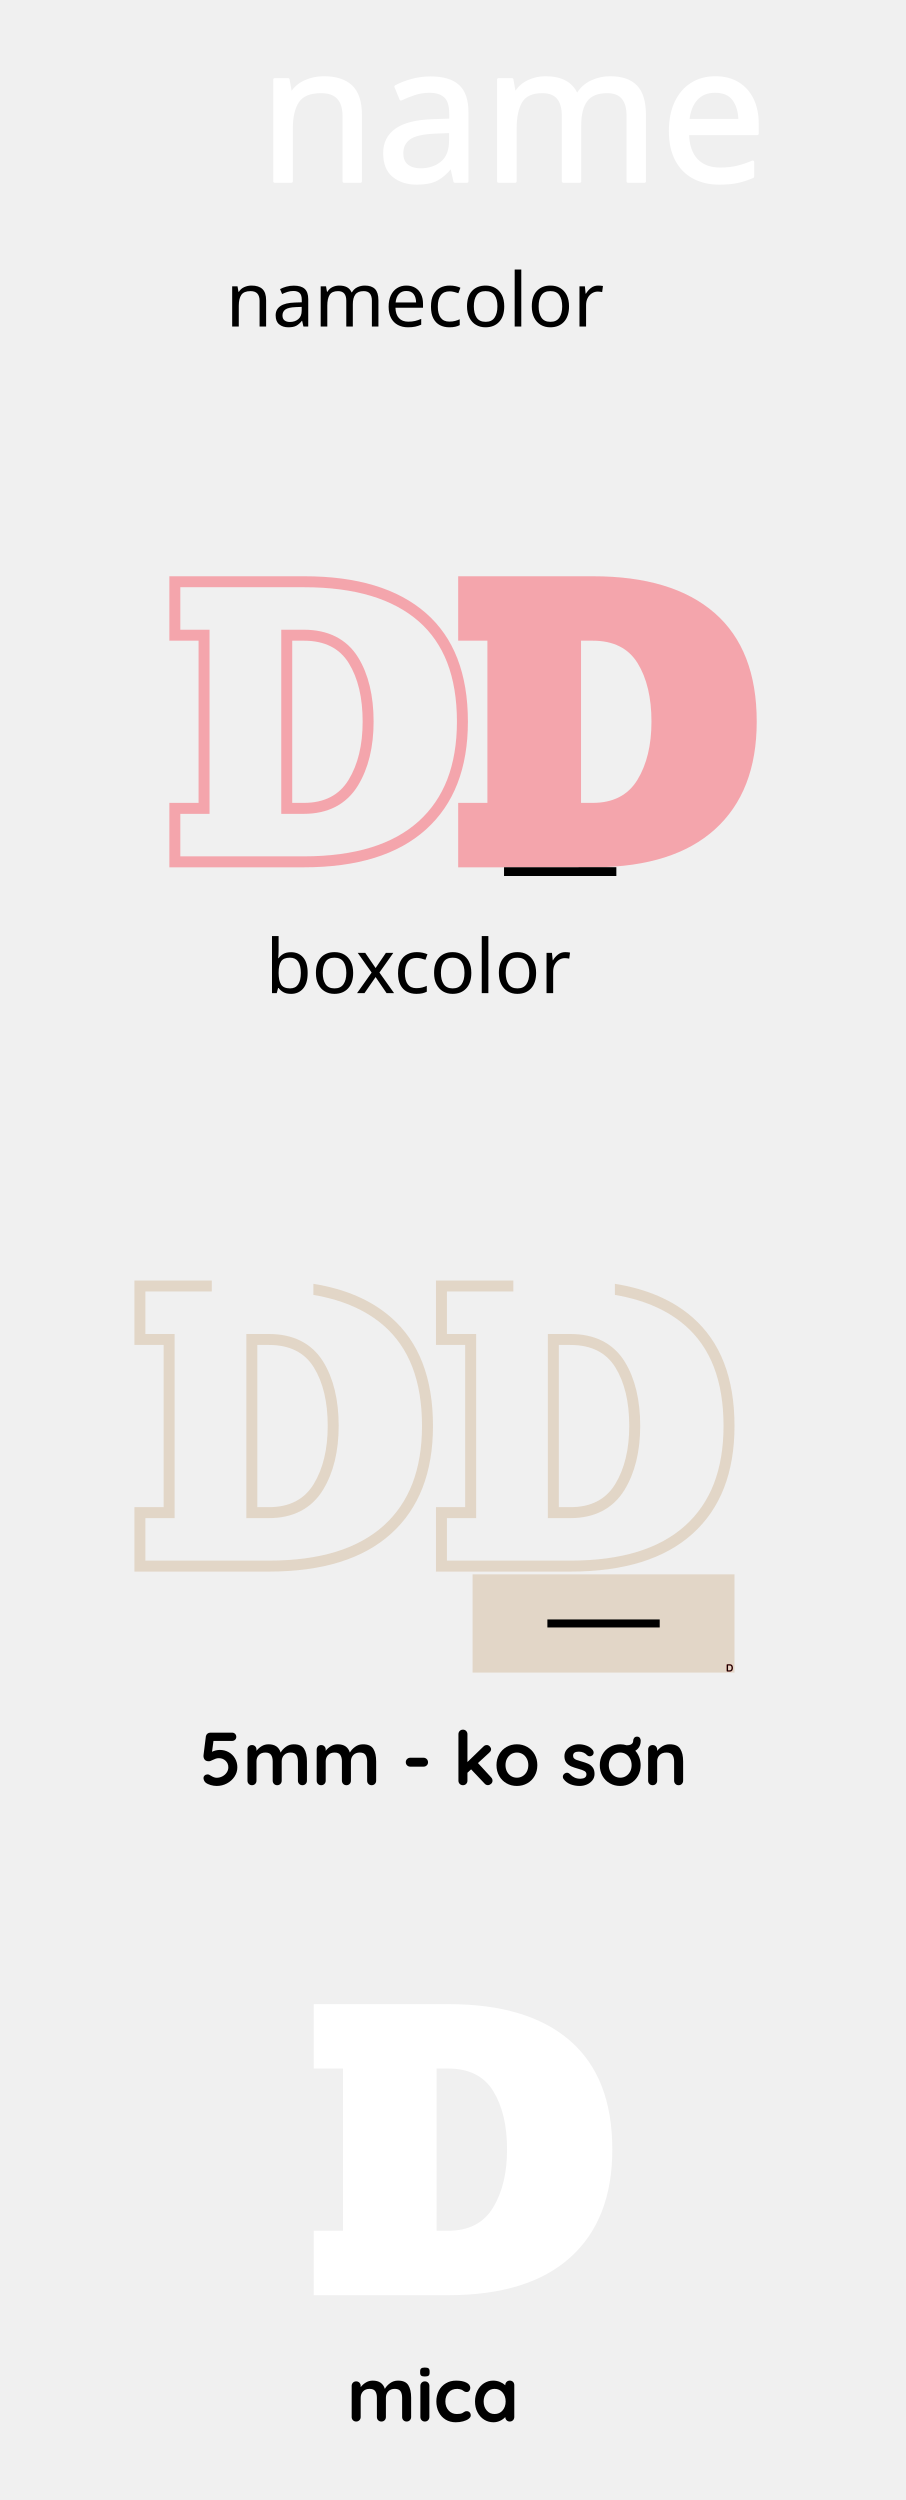
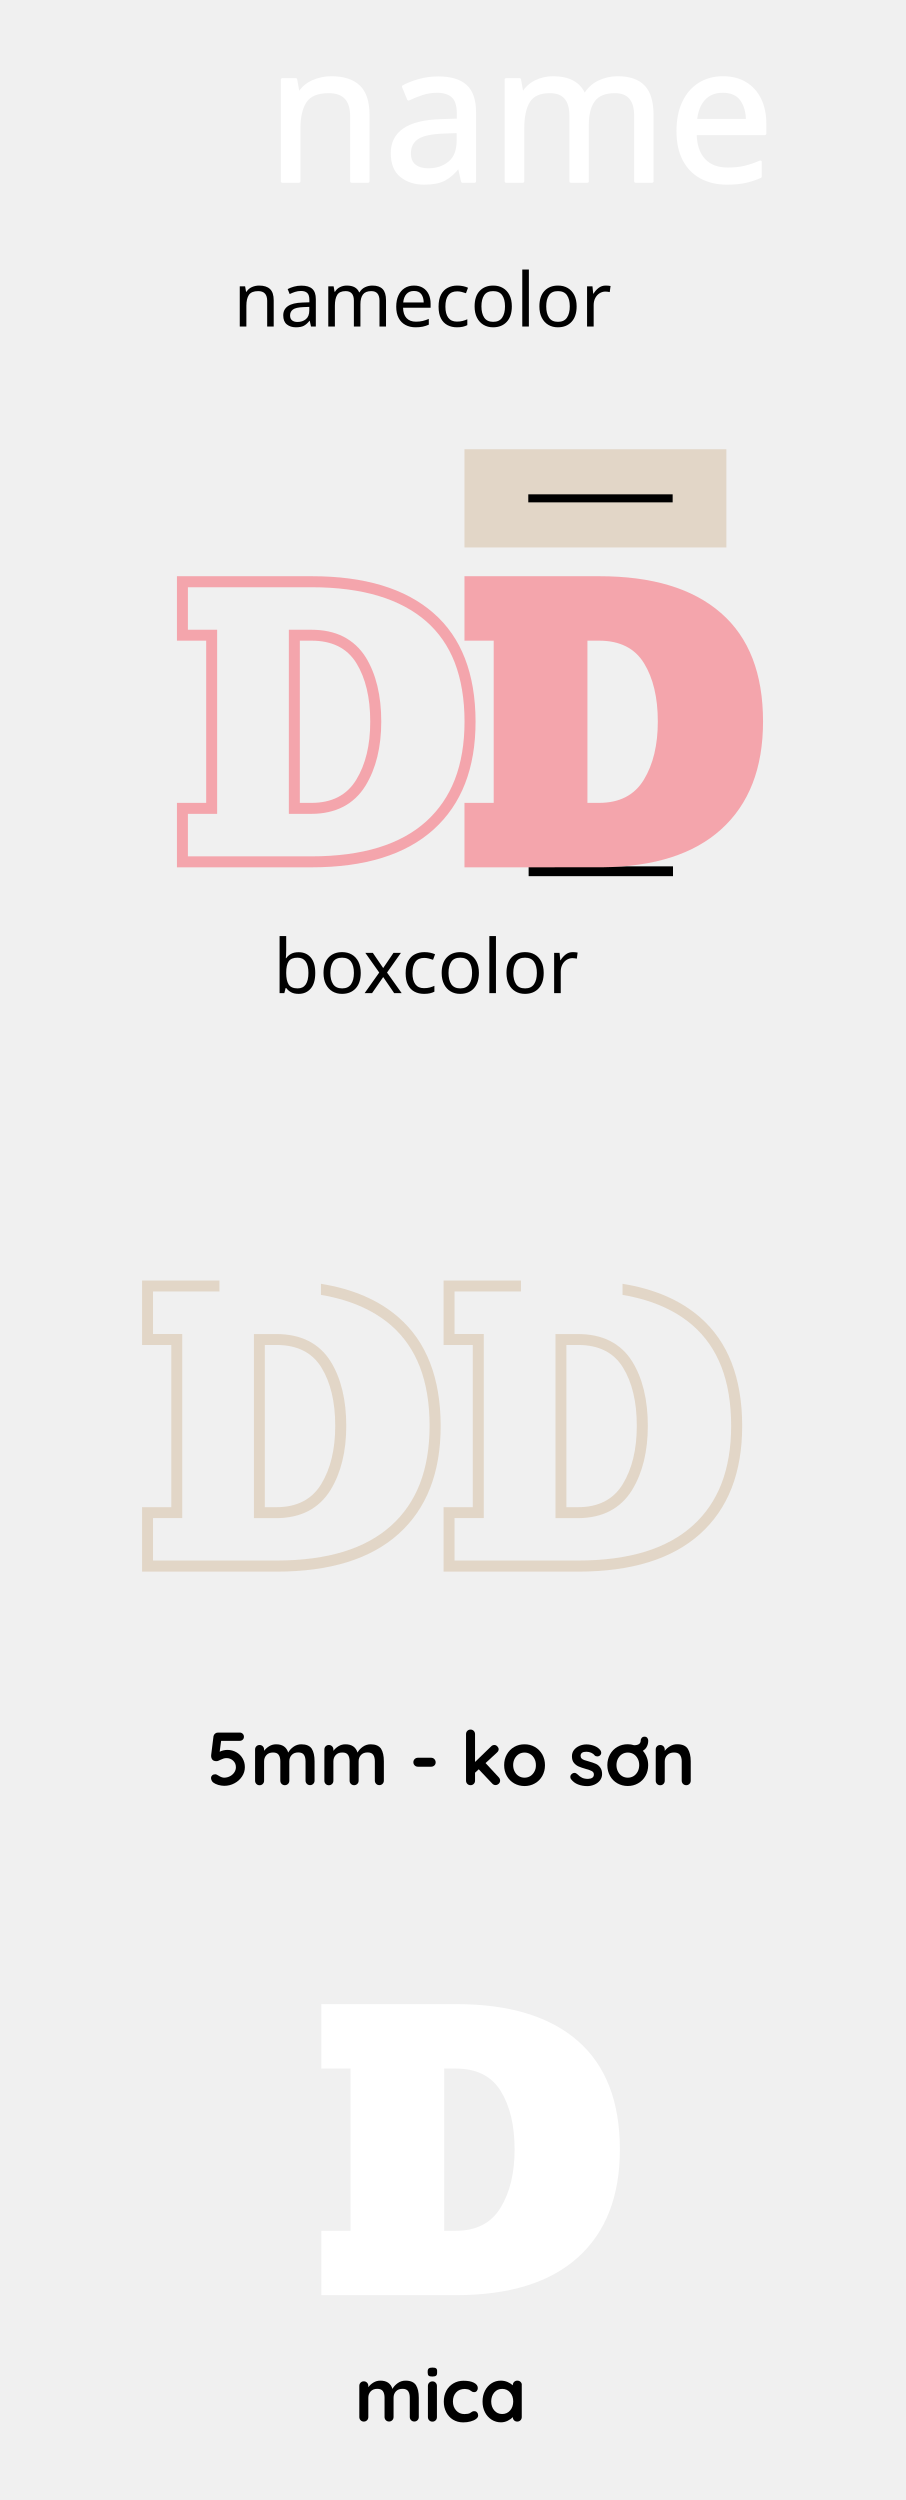
- <svg xmlns="http://www.w3.org/2000/svg" version="1.1" id="Layer_1" x="0px" y="0px" viewBox="0 0 1567.251 4329.095" style="enable-background:new 0 0 1567.251 4329.095;" xml:space="preserve">
+ <svg xmlns="http://www.w3.org/2000/svg" version="1.1" id="Layer_1" x="0px" y="0px" viewBox="0 0 1567.3 4329.1" style="enable-background:new 0 0 1567.3 4329.1;" xml:space="preserve">
  <style type="text/css">
- 	.st0{fill:#E2D6C7;}
- 	.st1{stroke:#FF0000;stroke-width:0.25;stroke-miterlimit:10;}
- 	.st2{fill:#F4A5AC;}
- 	.st3{fill:#FFFFFF;}
- 	.st4{font-family:'#9Slide03QuicksandBold-Bold';}
- 	.st5{font-size:130px;}
- 	.st6{font-family:'WildSageRegular';}
- 	.st7{font-size:328.742px;}
- 	.st8{fill:none;stroke:#FFFFFF;stroke-width:5;stroke-linecap:round;stroke-linejoin:round;stroke-miterlimit:10;}
+ 	.st0{fill:#F4A5AC;}
+ 	.st1{fill:#FFFFFF;}
+ 	.st2{fill:#E2D6C7;}
+ 	.st3{font-family:'#9Slide03QuicksandBold-Bold';}
+ 	.st4{font-size:130px;}
+ 	.st5{font-family:'WildSageRegular';}
+ 	.st6{font-size:328.742px;}
+ 	.st7{fill:none;stroke:#FFFFFF;stroke-width:5;stroke-linecap:round;stroke-linejoin:round;stroke-miterlimit:10;}
</style>
  <g>
-     <path class="st0" d="M818.354,2726.195v170.079h453.543v-170.079H818.354z" />
-     <path class="st1" d="M1268.547,2885.004c-0.426-0.954-1.044-1.71-1.854-2.268c-0.811-0.558-1.779-0.837-2.907-0.837h-4.302   c-0.312,0-0.573,0.105-0.783,0.314c-0.21,0.211-0.315,0.472-0.315,0.783v10.404c0,0.312,0.105,0.573,0.315,0.783   s0.471,0.314,0.783,0.314h4.302c1.128,0,2.097-0.278,2.907-0.837c0.81-0.558,1.428-1.313,1.854-2.268s0.639-2.02,0.639-3.195   S1268.972,2885.958,1268.547,2885.004z M1266.036,2891.232c-0.54,0.798-1.351,1.197-2.431,1.197h-2.97v-8.46h2.97   c1.068,0,1.875,0.398,2.422,1.196c0.546,0.799,0.818,1.81,0.818,3.033S1266.576,2890.434,1266.036,2891.232z" />
+     <path class="st0" d="M750.4,1061.4c-48.6-42.4-118.8-63.6-210.5-63.6H306.4v111.6H357v280.9h-50.6v111.6h232.9   c92.5,0,163-21.8,211.5-65.5c48.4-43.7,72.7-105.9,72.7-186.8C823.3,1166.5,799.1,1103.8,750.4,1061.4z M738.1,1422.3   c-22,19.9-49.7,35.1-82.1,45.1c-33.3,10.3-72.5,15.5-116.7,15.5H325.4v-73.6H376v-318.8h-50.6v-73.6h214.5   c43.8,0,82.8,5.1,115.9,15.1c32.3,9.8,60,24.5,82.1,43.8c21.9,19.1,38.5,43.1,49.5,71.4c11.2,29,17,63.5,17,102.4   c0,37.9-5.7,71.7-16.9,100.5C776.6,1378.2,759.9,1402.5,738.1,1422.3z M594.2,1102.2c-15.6-7.8-34-11.7-54.9-11.7h-39.1v318.8h39.1   c20.7,0,39.1-4.1,54.7-12.1c16-8.2,29.2-20.7,39.1-36.9c18-29.5,27.1-66.8,27.1-110.8c0-44.9-9-82.3-26.8-111.2   C623.4,1122.4,610.2,1110.3,594.2,1102.2z M616.8,1350.4c-16.2,26.6-42.1,39.9-77.5,39.9h-20.1v-280.9h20.1   c35.9,0,61.8,13,77.8,38.9s24,59.7,24,101.2C641.2,1290.2,633.1,1323.8,616.8,1350.4z" />
+   </g>
+   <path class="st1" d="M556.4,3862.9H607V3582h-50.6v-111.6h233.5c91.7,0,161.8,21.2,210.5,63.6c48.6,42.4,73,105.1,73,188.1  c0,80.9-24.2,143.1-72.6,186.8s-118.9,65.5-211.5,65.5H556.4V3862.9z M789.3,3862.9c35.5,0,61.3-13.3,77.5-39.9  c16.2-26.6,24.3-60.2,24.3-100.9c0-41.5-8-75.2-24-101.2c-16-25.9-42-38.9-77.8-38.9h-20.1v280.9L789.3,3862.9L789.3,3862.9z" />
+   <g>
+     <g>
+       <path class="st2" d="M533.4,2616.8c16-8.2,29.2-20.7,39.1-36.9c18-29.5,27.1-66.8,27.1-110.7c0-44.9-9-82.3-26.8-111.2    c-9.8-16-23-28.1-39.1-36.2c-15.6-7.8-34-11.7-54.9-11.7h-39.1v318.8h39.1C499.4,2628.8,517.8,2624.8,533.4,2616.8z M458.6,2329    h20.1c35.9,0,61.8,13,77.8,38.9s24,59.7,24,101.2c0,40.7-8.1,74.3-24.3,100.9c-16.2,26.6-42.1,39.9-77.5,39.9h-20.1V2329    L458.6,2329z" />
+       <path class="st2" d="M689.9,2281c-34.1-29.7-78.8-49-134.1-57.9v19.2c14,2.4,27.1,5.4,39.5,9.1c32.3,9.8,60,24.5,82.1,43.8    c21.9,19.1,38.5,43.1,49.5,71.4c11.3,29,17,63.5,17,102.4c0,37.9-5.7,71.7-16.9,100.5c-11,28.2-27.6,52.5-49.5,72.2    c-22,19.9-49.7,35.1-82.1,45.1c-33.3,10.3-72.5,15.5-116.6,15.5H265v-73.6h50.6V2310H265v-73.6h115v-19H246V2329h50.6v280.9H246    v111.6h232.9c92.5,0,163-21.8,211.5-65.5c48.4-43.7,72.7-105.9,72.7-186.8C762.9,2386.1,738.6,2323.4,689.9,2281z" />
+     </g>
+     <g>
+       <path class="st2" d="M1055.6,2616.8c16-8.2,29.2-20.7,39.1-36.9c18-29.5,27.1-66.8,27.1-110.7c0-44.9-9-82.3-26.8-111.2    c-9.8-16-23-28.1-39.1-36.2c-15.6-7.8-34-11.7-54.9-11.7h-39.1v318.8h39.1C1021.6,2628.8,1040.1,2624.8,1055.6,2616.8z     M980.8,2329h20.1c35.9,0,61.8,13,77.8,38.9s24,59.7,24,101.2c0,40.7-8.1,74.3-24.3,100.9c-16.2,26.6-42.1,39.9-77.5,39.9h-20.1    L980.8,2329L980.8,2329z" />
+       <path class="st2" d="M1212.1,2281c-34.1-29.7-78.8-49-134.1-57.9v19.2c14,2.4,27.1,5.4,39.5,9.1c32.3,9.8,60,24.5,82.1,43.8    c21.9,19.1,38.5,43.1,49.5,71.4c11.3,29,17,63.5,17,102.4c0,37.9-5.7,71.7-16.9,100.5c-11,28.2-27.6,52.5-49.5,72.2    c-22,19.9-49.7,35.1-82.1,45.1c-33.3,10.3-72.5,15.5-116.6,15.5H787.1v-73.6h50.6V2310h-50.6v-73.6h115v-19h-134V2329h50.6v280.9    h-50.6v111.6H1001c92.5,0,163-21.8,211.5-65.5c48.4-43.7,72.7-105.9,72.7-186.8C1285.1,2386.1,1260.8,2323.4,1212.1,2281z" />
+     </g>
  </g>
  <g>
-     <path class="st2" d="M737.258,1061.441c-48.64-42.38-118.81-63.57-210.48-63.57h-233.52v111.57h50.6v280.86h-50.6v111.57h232.87   c92.53,0,163.02-21.83,211.46-65.51c48.42-43.67,72.65-105.94,72.65-186.81C810.238,1166.521,785.908,1103.821,737.258,1061.441z    M724.878,1422.261c-22.05,19.88-49.67,35.06-82.1,45.1c-33.26,10.31-72.5,15.53-116.65,15.53h-213.88v-73.6h50.59v-318.84h-50.59   v-73.59h214.53c43.76,0,82.75,5.07,115.89,15.08c32.32,9.76,59.95,24.5,82.13,43.81c21.86,19.05,38.52,43.07,49.5,71.37   c11.25,29.01,16.95,63.47,16.95,102.43c0,37.88-5.67,71.68-16.87,100.47C763.408,1378.221,746.758,1402.531,724.878,1422.261z    M580.998,1102.191c-15.58-7.79-34.04-11.74-54.87-11.74h-39.09v318.84h39.09c20.69,0,39.08-4.06,54.66-12.08   c16-8.24,29.15-20.66,39.06-36.91c17.98-29.49,27.1-66.75,27.1-110.75c0-44.88-9.02-82.28-26.82-111.15   C610.278,1122.431,597.108,1110.251,580.998,1102.191z M603.638,1350.411c-16.21,26.6-42.06,39.89-77.51,39.89h-20.11v-280.86   h20.11c35.89,0,61.83,12.97,77.84,38.92c15.99,25.94,24,59.67,24,101.19C627.968,1290.201,619.858,1323.821,603.638,1350.411z" />
+     <path class="st2" d="M804.3,777.9V948h453.5V777.9H804.3z" />
  </g>
-   <path class="st3" d="M543.327,3862.863h50.594v-280.865h-50.594V3470.43h233.514c91.673,0,161.838,21.193,210.487,63.568  c48.648,42.386,72.973,105.081,72.973,188.108c0,80.869-24.223,143.139-72.649,186.812c-48.436,43.682-118.926,65.514-211.46,65.514  H543.327V3862.863z M776.193,3862.863c35.454,0,61.297-13.297,77.514-39.892s24.325-60.213,24.325-100.865  c0-41.513-8.007-75.243-24-101.189c-16.003-25.946-41.95-38.919-77.838-38.919h-20.108v280.865H776.193z" />
+   <rect x="914.8" y="856" width="250" height="13.9" />
  <g>
-     <g>
-       <path class="st0" d="M520.311,2616.762c16.008-8.238,29.152-20.658,39.064-36.916c17.983-29.491,27.101-66.751,27.101-110.749    c0-44.879-9.024-82.275-26.824-111.151c-9.849-15.967-23.015-28.148-39.133-36.208c-15.572-7.787-34.032-11.734-54.866-11.734    H426.56v318.835h39.093C486.349,2628.839,504.738,2624.776,520.311,2616.762z M445.545,2328.99h20.108    c35.889,0,61.834,12.973,77.838,38.919c15.993,25.945,24,59.675,24,101.189c0,40.653-8.108,74.271-24.325,100.866    c-16.216,26.595-42.06,39.892-77.514,39.892h-20.108L445.545,2328.99L445.545,2328.99z" />
-       <path class="st0" d="M676.789,2280.989c-34.119-29.718-78.836-49.003-134.117-57.881v19.241    c13.951,2.354,27.144,5.402,39.519,9.14c32.326,9.763,59.959,24.504,82.129,43.816c21.865,19.05,38.52,43.061,49.5,71.364    c11.254,29.007,16.959,63.469,16.959,102.429c0,37.879-5.677,71.683-16.874,100.473c-10.969,28.202-27.624,52.507-49.505,72.24    c-22.044,19.881-49.665,35.054-82.097,45.102c-33.255,10.302-72.501,15.525-116.649,15.525H251.772v-73.599h50.594v-318.834    h-50.594v-73.599h114.992v-18.984H232.788v111.568h50.594v280.865h-50.594v111.568h232.865c92.534,0,163.024-21.832,211.46-65.514    c48.426-43.672,72.65-105.943,72.65-186.812C749.762,2386.071,725.437,2323.375,676.789,2280.989z" />
-     </g>
-     <g>
-       <path class="st0" d="M1042.446,2616.762c16.008-8.238,29.152-20.658,39.064-36.916c17.983-29.491,27.101-66.751,27.101-110.749    c0-44.879-9.024-82.275-26.824-111.151c-9.849-15.967-23.015-28.148-39.133-36.208c-15.572-7.787-34.032-11.734-54.866-11.734    h-39.093v318.835h39.093C1008.484,2628.839,1026.873,2624.776,1042.446,2616.762z M967.68,2328.99h20.108    c35.889,0,61.834,12.973,77.838,38.919c15.993,25.945,24,59.675,24,101.189c0,40.653-8.108,74.271-24.325,100.866    c-16.216,26.595-42.06,39.892-77.514,39.892h-20.108L967.68,2328.99L967.68,2328.99z" />
-       <path class="st0" d="M1198.924,2280.989c-34.119-29.718-78.835-49.003-134.117-57.881v19.241    c13.951,2.354,27.144,5.402,39.519,9.14c32.326,9.763,59.959,24.504,82.129,43.816c21.865,19.05,38.52,43.061,49.5,71.364    c11.254,29.007,16.959,63.469,16.959,102.429c0,37.879-5.677,71.683-16.874,100.473c-10.969,28.202-27.624,52.507-49.505,72.24    c-22.044,19.881-49.665,35.054-82.097,45.102c-33.255,10.302-72.501,15.525-116.649,15.525H773.907v-73.599h50.594v-318.834    h-50.594v-73.599H888.9v-18.984H754.923v111.568h50.594v280.865h-50.594v111.568h232.865c92.534,0,163.024-21.832,211.46-65.514    c48.426-43.672,72.65-105.943,72.65-186.812C1271.897,2386.071,1247.572,2323.375,1198.924,2280.989z" />
-     </g>
-   </g>
-   <path class="st2" d="M1237.4,1061.444c-48.65-42.38-118.82-63.57-210.49-63.57H793.4v111.57h50.59v280.86H793.4v111.57h79.39  l160.02-0.05c89.31-1.01,157.63-22.82,204.91-65.46c48.43-43.68,72.65-105.95,72.65-186.82  C1310.37,1166.524,1286.05,1103.824,1237.4,1061.444z M1103.77,1350.414c-16.21,26.59-42.06,39.89-77.51,39.89h-20.11v-280.86h20.11  c35.89,0,61.83,12.97,77.84,38.92c15.99,25.94,24,59.67,24,101.18C1128.1,1290.204,1119.99,1323.824,1103.77,1350.414z" />
-   <polygon points="1067.29,1501.721 1067.29,1516.926 872.79,1516.926 872.79,1501.786 1032.81,1501.721 " />
-   <rect x="947.876" y="2804.29" width="194.5" height="13.89" />
-   <g>
-     <path d="M689.183,4122.36c-5.115,0-9.685,1.475-13.715,4.42c-4.03,2.947-7.042,6.24-9.035,9.881   c-3.035-9.533-10.01-14.301-20.93-14.301c-4.42,0-8.43,1.105-12.025,3.314c-3.598,2.211-6.565,4.875-8.905,7.996v-2.08   c0-2.253-0.737-4.139-2.21-5.655c-1.475-1.516-3.337-2.274-5.59-2.274c-2.255,0-4.117,0.759-5.59,2.274   c-1.475,1.517-2.21,3.402-2.21,5.655v53.689c0,2.255,0.735,4.14,2.21,5.655c1.473,1.517,3.335,2.274,5.59,2.274   c2.252,0,4.115-0.758,5.59-2.274c1.473-1.516,2.21-3.4,2.21-5.655V4152c0-4.42,1.365-8.081,4.095-10.985   c2.73-2.903,6.521-4.354,11.375-4.354c4.68,0,7.95,1.364,9.815,4.094c1.863,2.73,2.795,6.48,2.795,11.246v33.279   c0,2.255,0.735,4.14,2.21,5.655c1.473,1.517,3.335,2.274,5.59,2.274c2.252,0,4.115-0.758,5.59-2.274   c1.473-1.516,2.21-3.4,2.21-5.655v-33.279c0-4.42,1.365-8.081,4.095-10.985c2.73-2.903,6.52-4.354,11.375-4.354   c4.68,0,7.95,1.364,9.815,4.094c1.862,2.73,2.795,6.48,2.795,11.246v33.279c0,2.255,0.735,4.14,2.21,5.655   c1.473,1.517,3.335,2.274,5.59,2.274c2.253,0,4.115-0.758,5.59-2.274c1.473-1.516,2.21-3.4,2.21-5.655v-33.279   c0-9.273-1.647-16.531-4.94-21.775C703.698,4124.983,697.763,4122.36,689.183,4122.36z" />
-     <path d="M742.092,4101.171c-1.215-0.953-3.338-1.431-6.37-1.431c-2.86,0-4.94,0.478-6.24,1.431c-1.3,0.954-1.95,2.645-1.95,5.069   v2.47c0,2.428,0.605,4.117,1.82,5.07c1.212,0.955,3.292,1.43,6.24,1.43c3.032,0,5.178-0.455,6.435-1.365   c1.256-0.909,1.885-2.619,1.885-5.135v-2.47C743.911,4103.815,743.305,4102.125,742.092,4101.171z" />
-     <path d="M735.722,4123.661c-2.255,0-4.117,0.759-5.59,2.274c-1.475,1.517-2.21,3.402-2.21,5.655v53.689   c0,2.255,0.735,4.14,2.21,5.655c1.473,1.517,3.335,2.274,5.59,2.274c2.253,0,4.115-0.758,5.59-2.274   c1.473-1.516,2.21-3.4,2.21-5.655v-53.689c0-2.253-0.737-4.139-2.21-5.655C739.837,4124.42,737.975,4123.661,735.722,4123.661z" />
-     <path d="M808.131,4175.271c-1.127,0-2.08,0.175-2.86,0.52c-0.779,0.348-1.625,0.846-2.535,1.496   c-0.909,0.649-1.625,1.104-2.145,1.364c-2.08,1.04-5.245,1.56-9.49,1.56c-5.808,0-10.574-2.057-14.3-6.174   c-3.728-4.116-5.59-9.296-5.59-15.535c0-6.5,1.84-11.766,5.524-15.795c3.683-4.031,8.775-6.045,15.275-6.045   c1.04,0,2.405,0.174,4.095,0.52c1.69,0.348,2.968,0.737,3.835,1.17c0.78,0.435,1.581,0.975,2.405,1.625   c0.822,0.65,1.668,1.17,2.535,1.561c0.865,0.389,1.992,0.584,3.38,0.584c1.82,0,3.293-0.715,4.42-2.145   c1.125-1.43,1.69-3.098,1.69-5.006c0-3.812-2.255-6.867-6.761-9.164c-4.507-2.295-10.444-3.445-17.81-3.445   c-6.587,0-12.48,1.539-17.68,4.615c-5.2,3.077-9.253,7.345-12.155,12.805c-2.904,5.46-4.355,11.7-4.355,18.721   c0,6.76,1.386,12.892,4.16,18.395c2.772,5.504,6.695,9.814,11.766,12.936c5.069,3.119,10.94,4.68,17.614,4.68   c4.506,0,8.753-0.543,12.74-1.625c3.985-1.083,7.192-2.535,9.62-4.355c2.426-1.82,3.64-3.77,3.64-5.85   c0-2.166-0.629-3.943-1.885-5.33C812.009,4175.966,810.296,4175.271,808.131,4175.271z" />
-     <path d="M888.341,4124.57c-1.475-1.473-3.338-2.21-5.59-2.21c-2.254,0-4.117,0.76-5.59,2.275c-1.475,1.518-2.21,3.402-2.21,5.654   v0.131c-2.515-2.34-5.59-4.268-9.23-5.785c-3.64-1.516-7.54-2.275-11.7-2.275c-5.807,0-11.114,1.539-15.925,4.615   c-4.81,3.077-8.603,7.367-11.375,12.869c-2.774,5.506-4.16,11.723-4.16,18.656s1.408,13.129,4.226,18.59   c2.815,5.459,6.65,9.729,11.505,12.805c4.853,3.077,10.27,4.615,16.25,4.615c4.072,0,7.95-0.891,11.635-2.666   c3.683-1.774,6.607-3.92,8.775-6.434c0.085,2.254,0.845,4.117,2.274,5.59c1.43,1.475,3.271,2.209,5.525,2.209   c2.252,0,4.115-0.758,5.59-2.274c1.473-1.516,2.211-3.4,2.211-5.655v-54.99C890.552,4127.95,889.813,4126.045,888.341,4124.57z    M870.27,4174.036c-3.555,4.117-8.146,6.174-13.779,6.174c-5.635,0-10.205-2.057-13.715-6.174   c-3.511-4.116-5.266-9.296-5.266-15.535c0-6.24,1.775-11.44,5.33-15.601c3.553-4.16,8.103-6.239,13.65-6.239   c5.633,0,10.225,2.079,13.779,6.239c3.553,4.16,5.33,9.36,5.33,15.601C875.601,4164.74,873.823,4169.92,870.27,4174.036z" />
+     <path d="M702.3,4122.4c-5.1,0-9.7,1.5-13.7,4.4s-7,6.2-9,9.9c-3-9.5-10-14.3-20.9-14.3c-4.4,0-8.4,1.1-12,3.3   c-3.6,2.2-6.6,4.9-8.9,8v-2.1c0-2.3-0.7-4.1-2.2-5.7c-1.5-1.5-3.3-2.3-5.6-2.3s-4.1,0.8-5.6,2.3s-2.2,3.4-2.2,5.7v53.7   c0,2.3,0.7,4.1,2.2,5.7c1.5,1.5,3.3,2.3,5.6,2.3s4.1-0.8,5.6-2.3s2.2-3.4,2.2-5.7V4152c0-4.4,1.4-8.1,4.1-11s6.5-4.4,11.4-4.4   c4.7,0,8,1.4,9.8,4.1c1.9,2.7,2.8,6.5,2.8,11.2v33.3c0,2.3,0.7,4.1,2.2,5.7c1.5,1.5,3.3,2.3,5.6,2.3s4.1-0.8,5.6-2.3   s2.2-3.4,2.2-5.7V4152c0-4.4,1.4-8.1,4.1-11s6.5-4.4,11.4-4.4c4.7,0,8,1.4,9.8,4.1c1.9,2.7,2.8,6.5,2.8,11.2v33.3   c0,2.3,0.7,4.1,2.2,5.7c1.5,1.5,3.3,2.3,5.6,2.3s4.1-0.8,5.6-2.3s2.2-3.4,2.2-5.7V4152c0-9.3-1.6-16.5-4.9-21.8   C716.8,4125,710.9,4122.4,702.3,4122.4z" />
+     <path d="M755.2,4101.2c-1.2-1-3.3-1.4-6.4-1.4c-2.9,0-4.9,0.5-6.2,1.4c-1.3,1-2,2.6-2,5.1v2.5c0,2.4,0.6,4.1,1.8,5.1   s3.3,1.4,6.2,1.4c3,0,5.2-0.5,6.4-1.4c1.3-0.9,1.9-2.6,1.9-5.1v-2.5C757.1,4103.8,756.4,4102.1,755.2,4101.2z" />
+     <path d="M748.8,4123.7c-2.3,0-4.1,0.8-5.6,2.3s-2.2,3.4-2.2,5.7v53.7c0,2.3,0.7,4.1,2.2,5.7c1.5,1.5,3.3,2.3,5.6,2.3   s4.1-0.8,5.6-2.3s2.2-3.4,2.2-5.7v-53.7c0-2.3-0.7-4.1-2.2-5.7S751.2,4123.7,748.8,4123.7z" />
+     <path d="M821.2,4175.3c-1.1,0-2.1,0.2-2.9,0.5s-1.6,0.8-2.5,1.5c-0.9,0.6-1.6,1.1-2.1,1.4c-2.1,1-5.2,1.6-9.5,1.6   c-5.8,0-10.6-2.1-14.3-6.2s-5.6-9.3-5.6-15.5c0-6.5,1.8-11.8,5.5-15.8s8.8-6,15.3-6c1,0,2.4,0.2,4.1,0.5s3,0.7,3.8,1.2   c0.8,0.4,1.6,1,2.4,1.6s1.7,1.2,2.5,1.6c0.9,0.4,2,0.6,3.4,0.6c1.8,0,3.3-0.7,4.4-2.1s1.7-3.1,1.7-5c0-3.8-2.3-6.9-6.8-9.2   c-4.5-2.3-10.4-3.4-17.8-3.4c-6.6,0-12.5,1.5-17.7,4.6s-9.3,7.3-12.2,12.8s-4.4,11.7-4.4,18.7c0,6.8,1.4,12.9,4.2,18.4   s6.7,9.8,11.8,12.9s10.9,4.7,17.6,4.7c4.5,0,8.8-0.5,12.7-1.6c4-1.1,7.2-2.5,9.6-4.4c2.4-1.8,3.6-3.8,3.6-5.9   c0-2.2-0.6-3.9-1.9-5.3C825.2,4176,823.4,4175.3,821.2,4175.3z" />
+     <path d="M901.4,4124.6c-1.5-1.5-3.3-2.2-5.6-2.2s-4.1,0.8-5.6,2.3s-2.2,3.4-2.2,5.7v0.1c-2.5-2.3-5.6-4.3-9.2-5.8   c-3.6-1.5-7.5-2.3-11.7-2.3c-5.8,0-11.1,1.5-15.9,4.6s-8.6,7.4-11.4,12.9s-4.2,11.7-4.2,18.7s1.4,13.1,4.2,18.6s6.7,9.7,11.5,12.8   c4.9,3.1,10.3,4.6,16.2,4.6c4.1,0,8-0.9,11.6-2.7c3.7-1.8,6.6-3.9,8.8-6.4c0.1,2.3,0.8,4.1,2.3,5.6c1.4,1.5,3.3,2.2,5.5,2.2   c2.3,0,4.1-0.8,5.6-2.3s2.2-3.4,2.2-5.7v-55C903.8,4128,902.9,4126,901.4,4124.6z M883.4,4174c-3.6,4.1-8.1,6.2-13.8,6.2   c-5.6,0-10.2-2.1-13.7-6.2s-5.3-9.3-5.3-15.5s1.8-11.4,5.3-15.6c3.6-4.2,8.1-6.2,13.7-6.2c5.6,0,10.2,2.1,13.8,6.2   c3.6,4.2,5.3,9.4,5.3,15.6S886.9,4169.9,883.4,4174z" />
  </g>
  <g>
-     <text transform="matrix(1 0 0 1 459.9542 1719.721)" class="st4 st5">boxcolor</text>
-     <text transform="matrix(1 0 0 1 390.9981 565.4794)" class="st4 st5">namecolor</text>
-     <text transform="matrix(1 0 0 1 447.7212 314.0017)" class="st3 st6 st7">name</text>
-     <text transform="matrix(1 0 0 1 447.7212 314.0017)" class="st8 st6 st7">name</text>
+     <text transform="matrix(1 0 0 1 473.1042 1719.721)" class="st3 st4">boxcolor</text>
+     <text transform="matrix(1 0 0 1 404.1481 565.4796)" class="st3 st4">namecolor</text>
+     <text transform="matrix(1 0 0 1 460.8712 314.002)" class="st1 st5 st6">name</text>
+     <text transform="matrix(1 0 0 1 460.8712 314.002)" class="st7 st5 st6">name</text>
  </g>
  <g>
-     <path d="M396.099,3034.196c-4.638-2.643-9.815-3.965-15.535-3.965c-2.255,0-4.637,0.305-7.15,0.91   c-2.515,0.607-4.595,1.387-6.24,2.34l2.47-18.851h32.24c2.08,0,3.813-0.67,5.2-2.015c1.385-1.343,2.08-3.01,2.08-5.005   c0-2.08-0.695-3.812-2.08-5.2c-1.387-1.385-3.12-2.08-5.2-2.08h-37.57c-1.995,0-3.705,0.585-5.135,1.755   c-1.43,1.17-2.32,2.665-2.665,4.485l-4.03,32.24c-0.087,0.347-0.13,0.954-0.13,1.819c0,2.515,0.715,4.681,2.145,6.5   c1.43,1.82,3.835,2.73,7.215,2.73c0.953,0,1.885-0.173,2.795-0.521c0.91-0.345,2.145-0.909,3.705-1.689   c2.166-1.04,4.03-1.82,5.59-2.34c1.56-0.521,3.335-0.78,5.33-0.78c4.42,0,8.233,1.475,11.44,4.42c3.206,2.947,4.81,6.76,4.81,11.44   c0,3.207-0.932,6.197-2.795,8.97c-1.865,2.774-4.355,4.984-7.475,6.63c-3.12,1.647-6.457,2.47-10.01,2.47   c-2.775,0-5.98-1.125-9.62-3.38c-2.34-1.646-4.29-2.47-5.85-2.47c-2.167,0-3.922,0.63-5.265,1.885   c-1.345,1.258-2.015,2.665-2.015,4.226c0,1.387,0.345,2.859,1.04,4.42c0.692,1.56,1.56,2.774,2.6,3.64   c2.252,1.82,5.177,3.25,8.775,4.29c3.595,1.04,7.085,1.56,10.465,1.56c6.325,0,12.22-1.45,17.68-4.354   c5.46-2.902,9.835-6.825,13.13-11.765c3.292-4.94,4.94-10.313,4.94-16.12c0-5.633-1.322-10.746-3.965-15.34   C404.374,3040.458,400.734,3036.84,396.099,3034.196z" />
-     <path d="M508.743,3020.481c-5.115,0-9.685,1.475-13.715,4.42c-4.03,2.947-7.042,6.24-9.035,9.88   c-3.035-9.532-10.01-14.3-20.93-14.3c-4.42,0-8.43,1.104-12.025,3.314c-3.598,2.21-6.565,4.875-8.905,7.995v-2.08   c0-2.252-0.737-4.138-2.21-5.654c-1.475-1.516-3.337-2.275-5.59-2.275c-2.255,0-4.117,0.76-5.59,2.275   c-1.475,1.517-2.21,3.402-2.21,5.654v53.69c0,2.255,0.735,4.14,2.21,5.655c1.473,1.517,3.335,2.274,5.59,2.274   c2.252,0,4.115-0.758,5.59-2.274c1.473-1.516,2.21-3.4,2.21-5.655v-33.28c0-4.42,1.365-8.08,4.095-10.984   c2.73-2.903,6.521-4.355,11.375-4.355c4.68,0,7.95,1.365,9.815,4.095c1.863,2.73,2.795,6.48,2.795,11.245v33.28   c0,2.255,0.735,4.14,2.21,5.655c1.473,1.517,3.335,2.274,5.59,2.274c2.252,0,4.115-0.758,5.59-2.274   c1.473-1.516,2.21-3.4,2.21-5.655v-33.28c0-4.42,1.365-8.08,4.095-10.984c2.73-2.903,6.52-4.355,11.375-4.355   c4.68,0,7.95,1.365,9.815,4.095c1.862,2.73,2.795,6.48,2.795,11.245v33.28c0,2.255,0.735,4.14,2.21,5.655   c1.473,1.517,3.335,2.274,5.59,2.274c2.253,0,4.115-0.758,5.59-2.274c1.473-1.516,2.21-3.4,2.21-5.655v-33.28   c0-9.272-1.647-16.53-4.94-21.774C523.258,3023.103,517.323,3020.481,508.743,3020.481z" />
-     <path d="M628.602,3020.481c-5.115,0-9.686,1.475-13.715,4.42c-4.03,2.947-7.042,6.24-9.035,9.88   c-3.035-9.532-10.01-14.3-20.93-14.3c-4.42,0-8.43,1.104-12.025,3.314c-3.598,2.21-6.565,4.875-8.905,7.995v-2.08   c0-2.252-0.737-4.138-2.21-5.654c-1.475-1.516-3.337-2.275-5.59-2.275c-2.255,0-4.117,0.76-5.59,2.275   c-1.475,1.517-2.21,3.402-2.21,5.654v53.69c0,2.255,0.735,4.14,2.21,5.655c1.473,1.517,3.335,2.274,5.59,2.274   c2.252,0,4.115-0.758,5.59-2.274c1.473-1.516,2.21-3.4,2.21-5.655v-33.28c0-4.42,1.365-8.08,4.095-10.984   c2.73-2.903,6.521-4.355,11.375-4.355c4.68,0,7.95,1.365,9.815,4.095c1.863,2.73,2.795,6.48,2.795,11.245v33.28   c0,2.255,0.735,4.14,2.21,5.655c1.473,1.517,3.335,2.274,5.59,2.274c2.252,0,4.115-0.758,5.59-2.274   c1.473-1.516,2.21-3.4,2.21-5.655v-33.28c0-4.42,1.365-8.08,4.095-10.984c2.73-2.903,6.52-4.355,11.375-4.355   c4.68,0,7.95,1.365,9.814,4.095c1.863,2.73,2.795,6.48,2.795,11.245v33.28c0,2.255,0.735,4.14,2.21,5.655   c1.473,1.517,3.336,2.274,5.591,2.274c2.252,0,4.115-0.758,5.59-2.274c1.473-1.516,2.21-3.4,2.21-5.655v-33.28   c0-9.272-1.647-16.53-4.94-21.774C643.118,3023.103,637.183,3020.481,628.602,3020.481z" />
-     <path d="M733.252,3043.75h-22.62c-2.254,0-4.14,0.737-5.654,2.21c-1.518,1.475-2.275,3.295-2.275,5.46   c0,2.255,0.758,4.118,2.275,5.591c1.515,1.475,3.4,2.21,5.654,2.21h22.62c2.253,0,4.138-0.716,5.655-2.146   c1.516-1.43,2.275-3.228,2.275-5.395c0-2.253-0.76-4.138-2.275-5.655C737.39,3044.51,735.505,3043.75,733.252,3043.75z" />
-     <path d="M827.631,3052.981l19.63-18.07c2.08-1.82,3.12-3.77,3.12-5.85c0-1.646-0.76-3.271-2.274-4.875   c-1.518-1.603-3.23-2.405-5.136-2.405c-2.167,0-4.074,0.825-5.72,2.47l-27.82,26.91v-48.1c0-2.253-0.737-4.138-2.21-5.655   c-1.475-1.516-3.337-2.275-5.59-2.275c-2.255,0-4.117,0.76-5.59,2.275c-1.475,1.518-2.21,3.402-2.21,5.655v80.34   c0,2.255,0.735,4.14,2.21,5.655c1.473,1.517,3.335,2.274,5.59,2.274c2.253,0,4.115-0.758,5.59-2.274   c1.473-1.516,2.21-3.4,2.21-5.655v-13.65l6.37-5.85l23.4,24.7c1.56,1.734,3.465,2.6,5.72,2.6c1.905,0,3.705-0.735,5.396-2.21   c1.689-1.473,2.534-3.293,2.534-5.46c0-2.165-0.824-4.115-2.47-5.85L827.631,3052.981z" />
-     <path d="M912.976,3025.096c-5.418-3.076-11.375-4.615-17.875-4.615c-6.588,0-12.567,1.539-17.94,4.615   c-5.374,3.077-9.62,7.367-12.739,12.869c-3.12,5.505-4.681,11.723-4.681,18.655c0,6.935,1.561,13.152,4.681,18.655   c3.119,5.505,7.365,9.772,12.739,12.805c5.373,3.035,11.353,4.55,17.94,4.55c6.5,0,12.457-1.515,17.875-4.55   c5.415-3.032,9.685-7.3,12.805-12.805c3.12-5.503,4.68-11.721,4.68-18.655c0-6.933-1.56-13.15-4.68-18.655   C922.66,3032.463,918.391,3028.173,912.976,3025.096z M912.195,3067.931c-1.777,3.294-4.16,5.85-7.149,7.67   c-2.99,1.819-6.306,2.729-9.945,2.729c-3.641,0-6.955-0.91-9.945-2.729c-2.99-1.82-5.375-4.376-7.149-7.67   c-1.777-3.293-2.665-7.063-2.665-11.311c0-4.245,0.888-8.037,2.665-11.375c1.774-3.335,4.159-5.915,7.149-7.734   c2.99-1.82,6.305-2.73,9.945-2.73s6.955,0.91,9.945,2.73c2.989,1.819,5.372,4.399,7.149,7.734c1.775,3.338,2.665,7.13,2.665,11.375   C914.86,3060.868,913.971,3064.638,912.195,3067.931z" />
-     <path d="M1018.34,3054.151c-3.12-1.386-7.02-2.73-11.699-4.03c-3.381-0.952-6.003-1.755-7.865-2.405   c-1.865-0.649-3.402-1.56-4.615-2.729c-1.215-1.17-1.82-2.708-1.82-4.615c0-4.765,3.293-7.149,9.88-7.149   c3.12,0,5.915,0.564,8.386,1.689c2.47,1.128,4.484,2.645,6.045,4.55c1.213,1.215,2.772,1.82,4.68,1.82   c1.561,0,2.945-0.476,4.16-1.43c1.646-1.3,2.47-2.945,2.47-4.94c0-1.732-0.564-3.293-1.689-4.68   c-2.515-3.205-5.981-5.633-10.4-7.28c-4.42-1.646-8.84-2.47-13.26-2.47c-4.335,0-8.43,0.845-12.285,2.535   c-3.857,1.689-6.978,4.074-9.36,7.149c-2.385,3.077-3.574,6.695-3.574,10.855c0,4.768,1.147,8.56,3.444,11.375   c2.296,2.817,5.025,4.92,8.19,6.305c3.162,1.388,7.258,2.774,12.285,4.16c4.853,1.3,8.428,2.6,10.725,3.9   c2.295,1.3,3.445,3.207,3.445,5.72c0,4.854-3.38,7.41-10.141,7.67c-3.987,0-7.39-0.65-10.205-1.95   c-2.817-1.3-5.524-3.293-8.125-5.979c-1.646-1.646-3.38-2.471-5.199-2.471c-1.301,0-2.558,0.391-3.771,1.17   c-2.255,1.561-3.38,3.468-3.38,5.721c0,1.56,0.39,2.859,1.17,3.899c3.12,4.248,7.15,7.325,12.09,9.23s10.271,2.859,15.99,2.859   c4.16,0,8.21-0.824,12.155-2.47c3.942-1.646,7.17-4.05,9.685-7.215c2.513-3.163,3.771-6.867,3.771-11.115   c0-4.68-1.085-8.45-3.25-11.31C1024.103,3057.661,1021.46,3055.539,1018.34,3054.151z" />
-     <path d="M1107.129,3024.316c1.561-3.075,2.341-6.478,2.341-10.205c0-1.732-0.521-3.315-1.561-4.745s-2.645-2.145-4.81-2.145   c-2.08,0-3.705,0.715-4.875,2.145s-1.755,3.013-1.755,4.745c0,2.688-0.976,4.702-2.926,6.045c-1.949,1.345-4.659,2.015-8.125,2.015   v0.131c-3.814-1.213-7.627-1.82-11.439-1.82c-6.588,0-12.567,1.539-17.94,4.615c-5.374,3.077-9.62,7.367-12.739,12.869   c-3.12,5.505-4.681,11.723-4.681,18.655c0,6.935,1.561,13.152,4.681,18.655c3.119,5.505,7.365,9.772,12.739,12.805   c5.373,3.035,11.353,4.55,17.94,4.55c6.5,0,12.457-1.515,17.875-4.55c5.415-3.032,9.685-7.3,12.805-12.805   c3.12-5.503,4.68-11.721,4.68-18.655c0-4.853-0.802-9.402-2.404-13.649c-1.604-4.246-3.88-8.016-6.825-11.311   C1103.229,3029.84,1105.569,3027.393,1107.129,3024.316z M1091.074,3067.931c-1.777,3.294-4.16,5.85-7.149,7.67   c-2.99,1.819-6.306,2.729-9.945,2.729c-3.641,0-6.955-0.91-9.945-2.729c-2.99-1.82-5.375-4.376-7.149-7.67   c-1.777-3.293-2.665-7.063-2.665-11.311c0-4.245,0.888-8.037,2.665-11.375c1.774-3.335,4.159-5.915,7.149-7.734   c2.99-1.82,6.305-2.73,9.945-2.73c3.64,0,6.955,0.91,9.945,2.73c2.989,1.819,5.372,4.399,7.149,7.734   c1.775,3.338,2.665,7.13,2.665,11.375C1093.739,3060.868,1092.85,3064.638,1091.074,3067.931z" />
-     <path d="M1177.85,3028.346c-3.38-5.243-9.49-7.865-18.33-7.865c-4.507,0-8.645,1.127-12.415,3.38   c-3.77,2.255-6.825,4.94-9.165,8.06v-2.21c0-2.252-0.737-4.138-2.21-5.654c-1.475-1.516-3.337-2.275-5.59-2.275   c-2.255,0-4.117,0.76-5.59,2.275c-1.475,1.517-2.21,3.402-2.21,5.654v53.69c0,2.255,0.735,4.14,2.21,5.655   c1.473,1.517,3.335,2.274,5.59,2.274c2.253,0,4.115-0.758,5.59-2.274c1.473-1.516,2.21-3.4,2.21-5.655v-33.28   c0-4.42,1.431-8.08,4.29-10.984c2.86-2.903,6.803-4.355,11.83-4.355c4.853,0,8.275,1.365,10.271,4.095   c1.992,2.73,2.989,6.48,2.989,11.245v33.28c0,2.255,0.735,4.14,2.21,5.655c1.473,1.517,3.336,2.274,5.591,2.274   c2.252,0,4.115-0.758,5.59-2.274c1.473-1.516,2.21-3.4,2.21-5.655v-33.28C1182.92,3040.848,1181.229,3033.59,1177.85,3028.346z" />
+     <path d="M409.2,3034.2c-4.6-2.6-9.8-4-15.5-4c-2.3,0-4.6,0.3-7.1,0.9c-2.5,0.6-4.6,1.4-6.2,2.3l2.5-18.9h32.2c2.1,0,3.8-0.7,5.2-2   c1.4-1.3,2.1-3,2.1-5c0-2.1-0.7-3.8-2.1-5.2s-3.1-2.1-5.2-2.1h-37.6c-2,0-3.7,0.6-5.1,1.8s-2.3,2.7-2.7,4.5l-4,32.2   c-0.1,0.3-0.1,1-0.1,1.8c0,2.5,0.7,4.7,2.1,6.5s3.8,2.7,7.2,2.7c1,0,1.9-0.2,2.8-0.5s2.1-0.9,3.7-1.7c2.2-1,4-1.8,5.6-2.3   s3.3-0.8,5.3-0.8c4.4,0,8.2,1.5,11.4,4.4c3.2,2.9,4.8,6.8,4.8,11.4c0,3.2-0.9,6.2-2.8,9s-4.4,5-7.5,6.6s-6.5,2.5-10,2.5   c-2.8,0-6-1.1-9.6-3.4c-2.3-1.6-4.3-2.5-5.9-2.5c-2.2,0-3.9,0.6-5.3,1.9c-1.3,1.3-2,2.7-2,4.2c0,1.4,0.3,2.9,1,4.4   c0.7,1.6,1.6,2.8,2.6,3.6c2.3,1.8,5.2,3.2,8.8,4.3c3.6,1,7.1,1.6,10.5,1.6c6.3,0,12.2-1.4,17.7-4.4c5.5-2.9,9.8-6.8,13.1-11.8   c3.3-4.9,4.9-10.3,4.9-16.1c0-5.6-1.3-10.7-4-15.3C417.5,3040.5,413.9,3036.8,409.2,3034.2z" />
+     <path d="M521.8,3020.5c-5.1,0-9.7,1.5-13.7,4.4s-7,6.2-9,9.9c-3-9.5-10-14.3-20.9-14.3c-4.4,0-8.4,1.1-12,3.3s-6.6,4.9-8.9,8v-2.1   c0-2.3-0.7-4.1-2.2-5.7c-1.5-1.5-3.3-2.3-5.6-2.3c-2.3,0-4.1,0.8-5.6,2.3s-2.2,3.4-2.2,5.7v53.7c0,2.3,0.7,4.1,2.2,5.7   c1.5,1.5,3.3,2.3,5.6,2.3c2.3,0,4.1-0.8,5.6-2.3s2.2-3.4,2.2-5.7v-33.3c0-4.4,1.4-8.1,4.1-11s6.5-4.4,11.4-4.4c4.7,0,8,1.4,9.8,4.1   c1.9,2.7,2.8,6.5,2.8,11.2v33.3c0,2.3,0.7,4.1,2.2,5.7c1.5,1.5,3.3,2.3,5.6,2.3c2.3,0,4.1-0.8,5.6-2.3s2.2-3.4,2.2-5.7V3050   c0-4.4,1.4-8.1,4.1-11s6.5-4.4,11.4-4.4c4.7,0,8,1.4,9.8,4.1c1.9,2.7,2.8,6.5,2.8,11.2v33.3c0,2.3,0.7,4.1,2.2,5.7   c1.5,1.5,3.3,2.3,5.6,2.3s4.1-0.8,5.6-2.3s2.2-3.4,2.2-5.7v-33.3c0-9.3-1.6-16.5-4.9-21.8C536.4,3023.1,530.4,3020.5,521.8,3020.5z   " />
+     <path d="M641.8,3020.5c-5.1,0-9.7,1.5-13.7,4.4s-7,6.2-9,9.9c-3-9.5-10-14.3-20.9-14.3c-4.4,0-8.4,1.1-12,3.3s-6.6,4.9-8.9,8v-2.1   c0-2.3-0.7-4.1-2.2-5.7c-1.5-1.5-3.3-2.3-5.6-2.3s-4.1,0.8-5.6,2.3s-2.2,3.4-2.2,5.7v53.7c0,2.3,0.7,4.1,2.2,5.7   c1.5,1.5,3.3,2.3,5.6,2.3s4.1-0.8,5.6-2.3s2.2-3.4,2.2-5.7v-33.3c0-4.4,1.4-8.1,4.1-11c2.7-2.9,6.5-4.4,11.4-4.4   c4.7,0,8,1.4,9.8,4.1c1.9,2.7,2.8,6.5,2.8,11.2v33.3c0,2.3,0.7,4.1,2.2,5.7c1.5,1.5,3.3,2.3,5.6,2.3s4.1-0.8,5.6-2.3   s2.2-3.4,2.2-5.7V3050c0-4.4,1.4-8.1,4.1-11c2.7-2.9,6.5-4.4,11.4-4.4c4.7,0,8,1.4,9.8,4.1c1.9,2.7,2.8,6.5,2.8,11.2v33.3   c0,2.3,0.7,4.1,2.2,5.7c1.5,1.5,3.3,2.3,5.6,2.3s4.1-0.8,5.6-2.3s2.2-3.4,2.2-5.7v-33.3c0-9.3-1.6-16.5-4.9-21.8   C656.2,3023.1,650.3,3020.5,641.8,3020.5z" />
+     <path d="M746.4,3043.8h-22.6c-2.3,0-4.1,0.7-5.7,2.2c-1.5,1.5-2.3,3.3-2.3,5.5c0,2.3,0.8,4.1,2.3,5.6s3.4,2.2,5.7,2.2h22.6   c2.3,0,4.1-0.7,5.7-2.1c1.5-1.4,2.3-3.2,2.3-5.4c0-2.3-0.8-4.1-2.3-5.7C750.6,3044.5,748.7,3043.8,746.4,3043.8z" />
+     <path d="M840.8,3053l19.6-18.1c2.1-1.8,3.1-3.8,3.1-5.9c0-1.6-0.8-3.3-2.3-4.9c-1.5-1.6-3.2-2.4-5.1-2.4c-2.2,0-4.1,0.8-5.7,2.5   l-27.8,26.9V3003c0-2.3-0.7-4.1-2.2-5.7c-1.5-1.5-3.3-2.3-5.6-2.3s-4.1,0.8-5.6,2.3s-2.2,3.4-2.2,5.7v80.3c0,2.3,0.7,4.1,2.2,5.7   c1.5,1.5,3.3,2.3,5.6,2.3s4.1-0.8,5.6-2.3s2.2-3.4,2.2-5.7v-13.6l6.4-5.9l23.4,24.7c1.6,1.7,3.5,2.6,5.7,2.6c1.9,0,3.7-0.7,5.4-2.2   s2.5-3.3,2.5-5.5s-0.8-4.1-2.5-5.9L840.8,3053z" />
+     <path d="M926.2,3025.1c-5.4-3.1-11.4-4.6-17.9-4.6c-6.6,0-12.6,1.5-17.9,4.6c-5.4,3.1-9.6,7.4-12.7,12.9   c-3.1,5.5-4.7,11.7-4.7,18.7c0,6.9,1.6,13.2,4.7,18.7s7.4,9.8,12.7,12.8c5.4,3,11.4,4.6,17.9,4.6s12.5-1.5,17.9-4.6   c5.4-3,9.7-7.3,12.8-12.8s4.7-11.7,4.7-18.7c0-6.9-1.6-13.1-4.7-18.7C935.8,3032.5,931.6,3028.2,926.2,3025.1z M925.3,3067.9   c-1.8,3.3-4.2,5.9-7.1,7.7c-3,1.8-6.3,2.7-9.9,2.7c-3.6,0-7-0.9-9.9-2.7c-3-1.8-5.4-4.4-7.1-7.7c-1.8-3.3-2.7-7.1-2.7-11.3   s0.9-8,2.7-11.4c1.8-3.3,4.2-5.9,7.1-7.7c3-1.8,6.3-2.7,9.9-2.7c3.6,0,7,0.9,9.9,2.7c3,1.8,5.4,4.4,7.1,7.7   c1.8,3.3,2.7,7.1,2.7,11.4C928.1,3060.9,927.2,3064.6,925.3,3067.9z" />
+     <path d="M1031.4,3054.2c-3.1-1.4-7-2.7-11.7-4c-3.4-1-6-1.8-7.9-2.4c-1.9-0.6-3.4-1.6-4.6-2.7c-1.2-1.2-1.8-2.7-1.8-4.6   c0-4.8,3.3-7.1,9.9-7.1c3.1,0,5.9,0.6,8.4,1.7c2.5,1.1,4.5,2.6,6,4.6c1.2,1.2,2.8,1.8,4.7,1.8c1.6,0,2.9-0.5,4.2-1.4   c1.6-1.3,2.5-2.9,2.5-4.9c0-1.7-0.6-3.3-1.7-4.7c-2.5-3.2-6-5.6-10.4-7.3c-4.4-1.6-8.8-2.5-13.3-2.5c-4.3,0-8.4,0.8-12.3,2.5   c-3.9,1.7-7,4.1-9.4,7.1c-2.4,3.1-3.6,6.7-3.6,10.9c0,4.8,1.1,8.6,3.4,11.4c2.3,2.8,5,4.9,8.2,6.3c3.2,1.4,7.3,2.8,12.3,4.2   c4.9,1.3,8.4,2.6,10.7,3.9c2.3,1.3,3.4,3.2,3.4,5.7c0,4.9-3.4,7.4-10.1,7.7c-4,0-7.4-0.6-10.2-1.9c-2.8-1.3-5.5-3.3-8.1-6   c-1.6-1.6-3.4-2.5-5.2-2.5c-1.3,0-2.6,0.4-3.8,1.2c-2.3,1.6-3.4,3.5-3.4,5.7c0,1.6,0.4,2.9,1.2,3.9c3.1,4.2,7.2,7.3,12.1,9.2   c4.9,1.9,10.3,2.9,16,2.9c4.2,0,8.2-0.8,12.2-2.5c3.9-1.6,7.2-4.1,9.7-7.2c2.5-3.2,3.8-6.9,3.8-11.1c0-4.7-1.1-8.4-3.2-11.3   C1037.2,3057.7,1034.7,3055.5,1031.4,3054.2z" />
+     <path d="M1120.2,3024.3c1.6-3.1,2.3-6.5,2.3-10.2c0-1.7-0.5-3.3-1.6-4.7s-2.6-2.1-4.8-2.1c-2.1,0-3.7,0.7-4.9,2.1s-1.8,3-1.8,4.7   c0,2.7-1,4.7-2.9,6s-4.7,2-8.1,2v0.1c-3.8-1.2-7.6-1.8-11.4-1.8c-6.6,0-12.6,1.5-17.9,4.6c-5.4,3.1-9.6,7.4-12.7,12.9   s-4.7,11.7-4.7,18.7c0,6.9,1.6,13.2,4.7,18.7s7.4,9.8,12.7,12.8c5.4,3,11.4,4.6,17.9,4.6s12.5-1.5,17.9-4.6   c5.4-3,9.7-7.3,12.8-12.8c3.1-5.5,4.7-11.7,4.7-18.7c0-4.9-0.8-9.4-2.4-13.6c-1.6-4.2-3.9-8-6.8-11.3   C1116.3,3029.8,1118.8,3027.4,1120.2,3024.3z M1104.2,3067.9c-1.8,3.3-4.2,5.9-7.1,7.7c-3,1.8-6.3,2.7-9.9,2.7s-7-0.9-9.9-2.7   c-3-1.8-5.4-4.4-7.1-7.7c-1.8-3.3-2.7-7.1-2.7-11.3s0.9-8,2.7-11.4c1.8-3.3,4.2-5.9,7.1-7.7c3-1.8,6.3-2.7,9.9-2.7s7,0.9,9.9,2.7   c3,1.8,5.4,4.4,7.1,7.7c1.8,3.3,2.7,7.1,2.7,11.4C1106.8,3060.9,1106,3064.6,1104.2,3067.9z" />
+     <path d="M1191,3028.3c-3.4-5.2-9.5-7.9-18.3-7.9c-4.5,0-8.6,1.1-12.4,3.4c-3.8,2.3-6.8,4.9-9.2,8.1v-2.2c0-2.3-0.7-4.1-2.2-5.7   c-1.5-1.5-3.3-2.3-5.6-2.3c-2.3,0-4.1,0.8-5.6,2.3s-2.2,3.4-2.2,5.7v53.7c0,2.3,0.7,4.1,2.2,5.7c1.5,1.5,3.3,2.3,5.6,2.3   c2.3,0,4.1-0.8,5.6-2.3s2.2-3.4,2.2-5.7v-33.3c0-4.4,1.4-8.1,4.3-11s6.8-4.4,11.8-4.4c4.9,0,8.3,1.4,10.3,4.1c2,2.7,3,6.5,3,11.2   v33.3c0,2.3,0.7,4.1,2.2,5.7c1.5,1.5,3.3,2.3,5.6,2.3c2.3,0,4.1-0.8,5.6-2.3s2.2-3.4,2.2-5.7V3050   C1196.1,3040.8,1194.3,3033.6,1191,3028.3z" />
  </g>
+   <rect x="915.4" y="1500.2" width="250" height="17" />
+   <path class="st0" d="M1248.3,1061.4c-48.7-42.4-118.8-63.6-210.5-63.6H804.3v111.6h50.6v280.9h-50.6v111.6h79.4l160-0.1  c89.3-1,157.6-22.8,204.9-65.5c48.4-43.7,72.7-105.9,72.7-186.8C1321.3,1166.5,1297.1,1103.8,1248.3,1061.4z M1114.8,1350.4  c-16.2,26.6-42.1,39.9-77.5,39.9h-20.1v-280.9h20.1c35.9,0,61.8,13,77.8,38.9s24,59.7,24,101.2  C1139.1,1290.2,1131,1323.8,1114.8,1350.4z" />
</svg>
